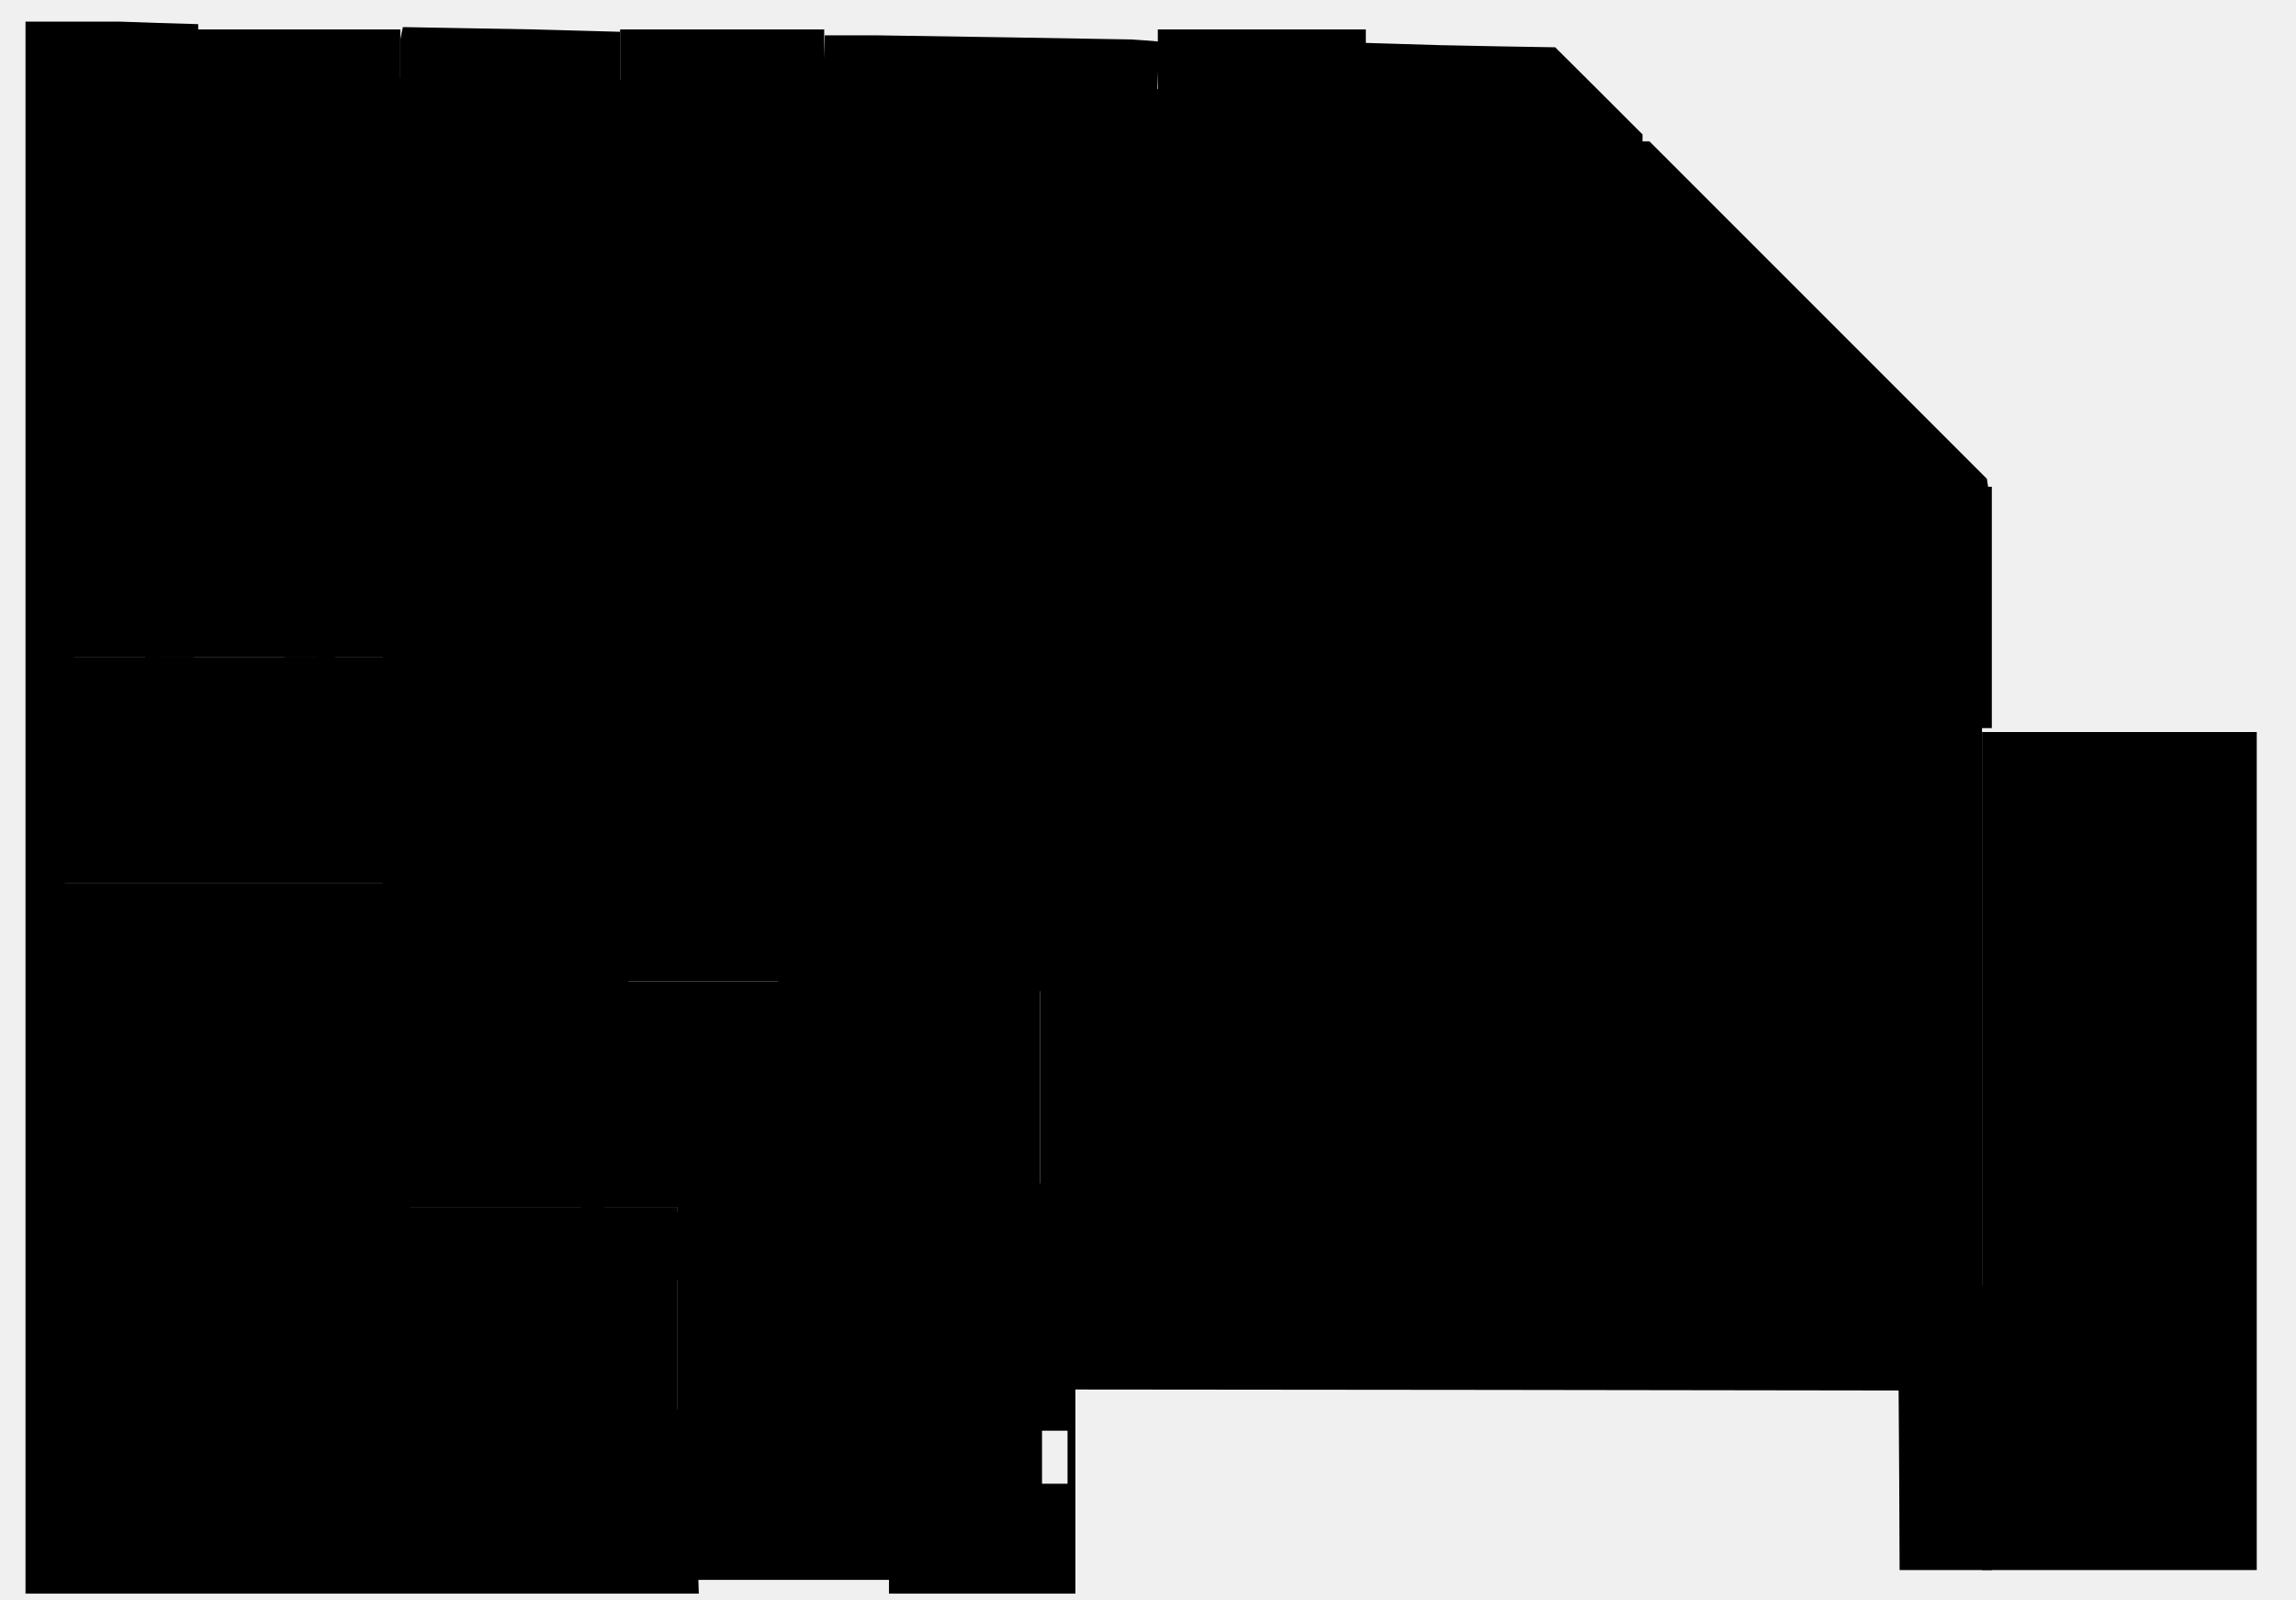
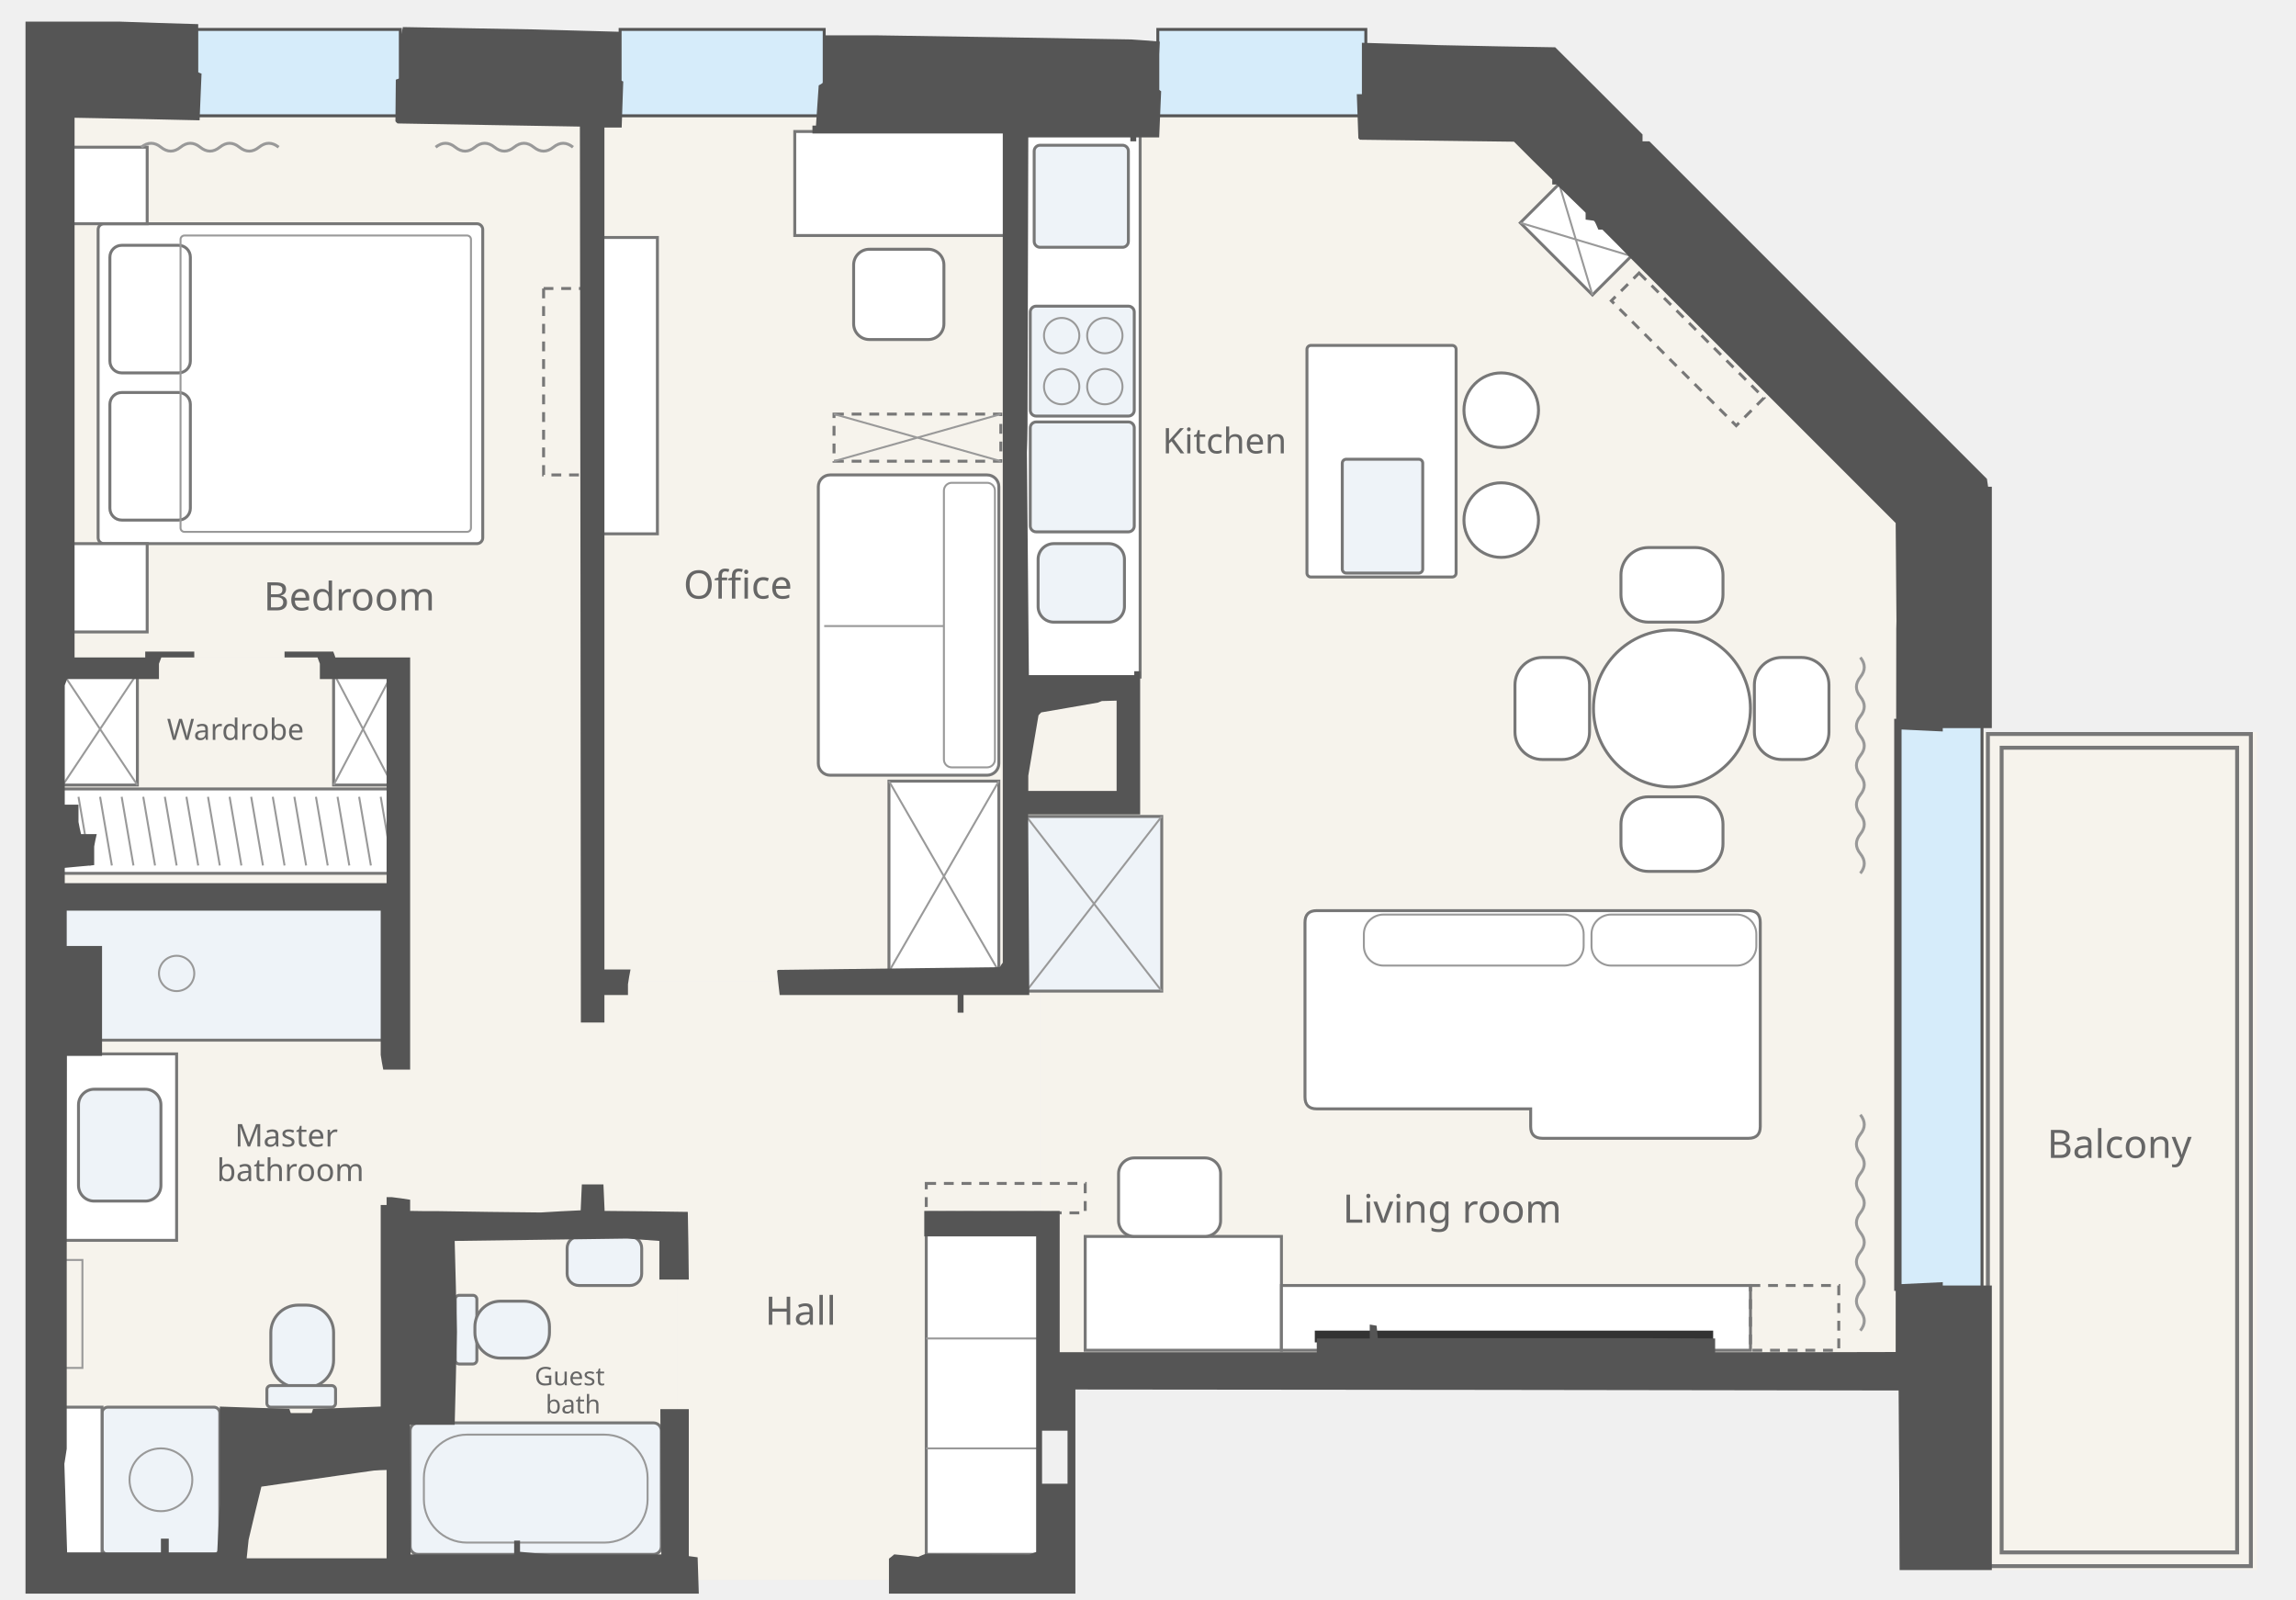
<svg xmlns="http://www.w3.org/2000/svg" viewBox="140 25 1170 815">
+   <style>
+     .room { fill: #f6f3ec; }
+     .wall { fill: #555; }
+     .window { fill: #d6ecfa; stroke: #555; stroke-width: 1.5; }
+     .balcony { fill: none; stroke: #777; stroke-width: 2; }
+     .furniture, .appliance, .dashed { fill: #fff; stroke: #777; stroke-width: 1.5; }
+     .appliance { fill: #eef3f8; }
+     .dashed { fill: none; stroke-dasharray: 5 4; }
+     .detail { fill: none; stroke: #999; stroke-width: 1; }
+     .tv { fill: #333; }
+     .curtain { fill: none; stroke: #999; stroke-width: 1.5; }
+     .label { font-family: sans-serif; fill: #666; text-anchor: middle; pointer-events: none; }
+   </style>
  <g id="rooms">
    <path id="room.bedroom" class="room" d="M170,80 H440 V360 H170 Z" />
    <path id="room.wardrobe" class="room" d="M170,360 H345 V475 H170 Z" />
    <path id="room.office" class="room" d="M440,80 H660 V525 H440 Z" />
    <path id="room.living_room" class="room" d="M655,80 H905 L1110,290 V715 H670 V530 H655 Z" />
    <path id="room.hall" class="room" d="M335,358 H445 V525 H670 V830 H485 V640 H335 Z" />
    <path id="room.master_bathroom" class="room" d="M165,475 H340 V825 H165 Z" />
    <path id="room.guest_bathroom" class="room" d="M340,640 H485 V825 H340 Z" />
    <path id="room.balcony" class="room" d="M1150,398 H1290 V825 H1150 Z" />
  </g>
  <g id="furniture">
    <rect class="furniture" x="190" y="139" width="196" height="163" rx="3" />
    <rect class="furniture" x="196" y="150" width="41" height="65" rx="6" />
    <rect class="furniture" x="196" y="225" width="41" height="65" rx="6" />
    <rect class="detail" x="232" y="145" width="148" height="151" rx="2" />
    <rect class="furniture" x="177" y="100" width="38" height="39" />
    <rect class="furniture" x="177" y="302" width="38" height="45" />
    <rect class="dashed" x="417" y="172" width="20" height="95" />
    <path class="curtain" d="M212,100 q5.0,-4 10,0 q5.0,4 10,0 q5.0,-4 10,0 q5.0,4 10,0 q5.0,-4 10,0 q5.0,4 10,0 q5.0,-4 10,0" />
    <path class="curtain" d="M362,100 q5.0,-4 10,0 q5.0,4 10,0 q5.0,-4 10,0 q5.0,4 10,0 q5.0,-4 10,0 q5.0,4 10,0 q5.0,-4 10,0" />
    <rect class="furniture" x="172" y="368" width="38" height="57" />
    <path class="detail" d="M172,368 L210,425 M210,368 L172,425" />
    <rect class="furniture" x="310" y="368" width="30" height="57" />
    <path class="detail" d="M310,368 L340,425 M340,368 L310,425" />
    <rect class="furniture" x="172" y="427" width="168" height="43" />
    <path class="detail" d="M180,431 l6,35" />
    <path class="detail" d="M191,431 l6,35" />
    <path class="detail" d="M202,431 l6,35" />
    <path class="detail" d="M213,431 l6,35" />
    <path class="detail" d="M224,431 l6,35" />
    <path class="detail" d="M235,431 l6,35" />
    <path class="detail" d="M246,431 l6,35" />
    <path class="detail" d="M257,431 l6,35" />
    <path class="detail" d="M268,431 l6,35" />
    <path class="detail" d="M279,431 l6,35" />
    <path class="detail" d="M290,431 l6,35" />
    <path class="detail" d="M301,431 l6,35" />
    <path class="detail" d="M312,431 l6,35" />
    <path class="detail" d="M323,431 l6,35" />
    <path class="detail" d="M334,431 l6,35" />
    <rect class="furniture" x="447" y="146" width="28" height="151" />
    <rect class="furniture" x="545" y="92" width="107" height="53" />
    <rect class="furniture" x="575" y="152" width="46" height="46" rx="8" />
    <rect class="dashed" x="565" y="236" width="85" height="24" />
    <path class="detail" d="M565,236 L650,260 M650,236 L565,260" />
    <rect class="furniture" x="557" y="267" width="92" height="153" rx="6" />
    <rect class="detail" x="621" y="271" width="26" height="145" rx="4" />
    <path class="detail" d="M560,344 H621" />
    <rect class="furniture" x="593" y="423" width="56" height="97" />
    <path class="detail" d="M593,423 L649,520 M649,423 L593,520" />
    <rect class="furniture" x="662" y="94" width="59" height="276" />
    <rect class="appliance" x="667" y="99" width="48" height="52" rx="3" />
    <rect class="appliance" x="665" y="181" width="53" height="56" rx="3" />
    <circle class="detail" cx="681" cy="196" r="9" />
    <circle class="detail" cx="681" cy="222" r="9" />
    <circle class="detail" cx="703" cy="196" r="9" />
    <circle class="detail" cx="703" cy="222" r="9" />
    <rect class="appliance" x="665" y="240" width="53" height="56" rx="3" />
    <rect class="appliance" x="669" y="302" width="44" height="40" rx="8" />
    <rect class="appliance" x="663" y="441" width="69" height="89" />
    <path class="detail" d="M663,441 L732,530 M732,441 L663,530" />
    <rect class="furniture" x="806" y="201" width="76" height="118" rx="2" />
    <rect class="appliance" x="824" y="259" width="41" height="58" rx="2" />
    <circle class="furniture" cx="905" cy="234" r="19" />
    <circle class="furniture" cx="905" cy="290" r="19" />
    <g transform="translate(943,147) rotate(45)">
      <rect class="furniture" x="-26" y="-14" width="52" height="28" />
      <path class="detail" d="M-26,-14 L26,14 M26,-14 L-26,14" />
    </g>
    <g transform="translate(1000,203) rotate(45)">
      <rect class="dashed" x="-45" y="-10" width="90" height="20" />
    </g>
    <rect class="furniture" x="966" y="304" width="52" height="38" rx="14" />
    <rect class="furniture" x="966" y="431" width="52" height="38" rx="14" />
    <rect class="furniture" x="912" y="360" width="38" height="52" rx="14" />
    <rect class="furniture" x="1034" y="360" width="38" height="52" rx="14" />
    <circle class="furniture" cx="992" cy="386" r="40" />
    <path class="furniture" d="M805,495 Q805,489 811,489 H1031 Q1037,489 1037,495 V599 Q1037,605 1031,605 H926 Q920,605 920,599 V590 H811 Q805,590 805,584 Z" />
    <rect class="detail" x="835" y="491" width="112" height="26" rx="10" />
    <rect class="detail" x="951" y="491" width="84" height="26" rx="10" />
    <rect class="furniture" x="693" y="655" width="100" height="58" />
    <rect class="furniture" x="710" y="615" width="52" height="40" rx="8" />
    <rect class="dashed" x="612" y="628" width="81" height="15" />
    <rect class="furniture" x="793" y="680" width="239" height="33" />
    <rect class="tv" x="810" y="703" width="203" height="6" />
    <rect class="dashed" x="1032" y="680" width="45" height="33" />
    <path class="curtain" d="M1088,360 q4,5.0 0,10 q-4,5.0 0,10 q4,5.0 0,10 q-4,5.0 0,10 q4,5.0 0,10 q-4,5.0 0,10 q4,5.0 0,10 q-4,5.0 0,10 q4,5.0 0,10 q-4,5.0 0,10 q4,5.0 0,10" />
    <path class="curtain" d="M1088,593 q4,5.0 0,10 q-4,5.0 0,10 q4,5.0 0,10 q-4,5.0 0,10 q4,5.0 0,10 q-4,5.0 0,10 q4,5.0 0,10 q-4,5.0 0,10 q4,5.0 0,10 q-4,5.0 0,10 q4,5.0 0,10" />
    <rect class="furniture" x="612" y="643" width="58" height="174" />
    <path class="detail" d="M612,707 H670 M612,763 H670" />
    <rect class="appliance" x="172" y="487" width="163" height="68" />
    <circle class="detail" cx="230" cy="521" r="9" />
    <rect class="furniture" x="172" y="562" width="58" height="95" />
    <rect class="appliance" x="180" y="580" width="42" height="57" rx="8" />
    <rect class="detail" x="172" y="667" width="10" height="55" />
    <rect class="appliance" x="278" y="690" width="32" height="42" rx="14" />
    <rect class="appliance" x="276" y="731" width="35" height="11" rx="2" />
    <rect class="appliance" x="192" y="742" width="60" height="75" rx="3" />
    <circle class="detail" cx="222" cy="779" r="16" />
    <rect class="furniture" x="172" y="742" width="20" height="75" />
    <rect class="appliance" x="349" y="750" width="128" height="67" rx="4" />
    <rect class="detail" x="356" y="756" width="114" height="55" rx="22" />
    <rect class="appliance" x="372" y="685" width="11" height="35" rx="2" />
    <rect class="appliance" x="382" y="688" width="38" height="29" rx="13" />
    <rect class="appliance" x="429" y="655" width="38" height="25" rx="6" />
  </g>
  <g id="windows">
    <rect class="window" x="240" y="40" width="104" height="44" />
    <rect class="window" x="456" y="40" width="104" height="44" />
    <rect class="window" x="730" y="40" width="106" height="44" />
    <rect class="window" x="1106" y="392" width="44" height="290" />
    <rect class="balcony" x="1153" y="399" width="134" height="424" />
    <rect class="balcony" x="1160" y="406" width="120" height="410" />
  </g>
  <path id="walls" class="wall" transform="translate(0,888) scale(0.1,-0.1)" d="M1530 4515 l0 -4005 1715 0 1716 0 -3 93 -3 92 -22 3 -23 3 0 375 0 374 -72 0 -73 0 2 -370 3 -370 -284 0 -283 0 -76 6 -77 7 0 28 0 29 -15 0 -15 0 0 -35 0 -35 -264 0 -264 0 -1 330 -2 330 114 0 114 0 6 238 5 237 -5 231 -6 231 439 6 439 6 83 -6 82 -6 0 -98 0 -99 75 0 75 0 -2 173 -3 172 -212 3 -212 2 -3 68 -3 67 -55 0 -55 0 -3 -66 -3 -66 -102 -5 -102 -6 -265 3 -265 4 -67 0 -68 1 0 29 0 28 -46 7 -47 6 -13 0 -14 0 0 -20 0 -20 -15 0 -15 0 0 -513 0 -514 -172 -6 -173 -6 -3 -11 -4 -10 -53 0 -53 0 -4 10 -3 11 -178 6 -177 6 0 -250 0 -250 -7 -121 -6 -122 -124 0 -123 0 0 35 0 35 -20 0 -20 0 0 -35 0 -35 -239 0 -239 0 -7 225 -7 226 6 38 6 39 0 1001 1 1001 89 0 90 0 0 280 0 280 -90 0 -90 0 0 90 0 90 800 0 800 0 0 -367 0 -368 6 -38 7 -37 68 0 69 0 0 1050 0 1050 -190 0 -191 0 -5 15 -6 15 -124 0 -124 0 0 -15 0 -15 84 0 84 0 6 -16 6 -16 0 -39 0 -39 170 0 170 0 0 -520 0 -520 -820 0 -820 0 0 39 0 39 75 7 75 7 0 48 0 47 6 32 7 31 -40 0 -40 0 -7 31 -6 31 0 44 0 44 -35 0 -35 0 0 304 0 304 6 16 6 16 234 0 234 0 0 39 0 39 6 16 6 16 84 0 84 0 0 15 0 15 -125 0 -125 0 0 -15 0 -15 -180 0 -180 0 0 1375 0 1375 319 -6 318 -7 5 119 5 119 -9 3 -8 4 0 122 0 123 -202 6 -203 7 -237 0 -238 0 0 -4005z m1840 -3600 l0 -225 -356 0 -357 0 5 48 5 47 32 135 33 135 201 29 202 29 85 12 85 12 33 2 32 1 0 -225z M3446 8460 l-6 -32 0 -98 0 -98 -12 -4 -11 -4 -1 -106 -1 -106 5 -6 6 -5 464 -8 465 -8 3 -2282 2 -2283 60 0 60 0 0 70 0 70 60 0 60 0 0 28 0 27 6 38 7 37 -67 0 -66 0 0 2145 0 2145 44 0 44 0 4 118 4 117 -8 3 -8 4 0 123 0 123 -217 6 -218 6 -336 6 -336 6 -7 -32z M5598 8329 l-5 -121 -10 -7 -11 -6 -7 -102 -7 -103 -9 0 -9 0 0 -20 0 -20 485 0 485 0 0 -2112 0 -2113 -8 -11 -7 -12 -565 -7 -565 -7 -3 -2 -2 -3 6 -61 7 -62 453 0 454 0 0 -45 0 -45 15 0 15 0 0 45 0 45 168 0 167 0 -3 460 -3 460 286 0 285 0 0 365 0 365 -15 0 -15 0 0 -10 0 -10 -268 0 -269 0 -5 568 -5 567 2 65 1 65 2 738 2 737 260 0 260 0 0 -10 0 -10 15 0 15 0 0 10 0 10 59 0 58 0 5 118 5 117 -10 7 -10 6 6 120 7 120 -73 6 -72 5 -650 11 -650 10 -131 0 -131 0 -5 -121z m1492 -3499 l0 -230 -225 0 -225 0 0 39 0 39 26 154 26 153 7 8 7 7 145 25 144 25 10 4 10 4 38 1 37 1 0 -230z M8340 8281 l0 -131 -13 0 -13 0 4 -112 4 -113 4 -3 3 -4 393 -5 393 -5 97 -97 98 -96 0 -12 0 -13 11 0 11 0 74 -72 74 -71 0 -18 0 -18 23 -3 22 -3 10 -22 10 -23 11 0 10 0 77 -77 76 -78 671 -670 670 -670 2 -250 2 -250 -1 -40 0 -40 -2 -1822 -1 -1822 -460 -1 -460 0 0 35 0 35 -227 1 -228 1 -632 0 -632 0 -3 31 -3 32 -17 3 -18 3 0 -35 0 -36 -135 0 -135 0 0 -35 0 -35 -655 0 -655 0 0 360 0 360 -345 0 -345 0 0 -65 0 -65 285 0 285 0 0 -804 0 -804 -17 -6 -17 -7 -266 1 -265 2 -18 -7 -18 -8 -61 7 -61 6 -13 -11 -14 -11 0 -89 0 -89 475 0 475 0 0 520 0 520 2098 -2 2097 -3 3 -457 2 -458 235 0 235 0 0 725 0 725 -125 0 -125 0 0 8 0 9 -105 -5 -105 -5 0 1413 0 1413 105 -5 105 -5 0 9 0 8 125 0 125 0 0 615 0 615 -9 0 -10 0 -3 20 -3 20 -860 860 -860 860 -17 0 -18 0 0 18 0 17 -222 222 -223 222 -295 5 -295 6 -197 6 -198 6 0 -131z m-1500 -7076 l0 -135 -65 0 -65 0 0 135 0 135 65 0 65 0 0 -135z" />
  <g id="labels">
    <text class="label" x="318" y="336" font-size="20" dy="0.0em">
      <tspan x="318" dy="0em">Bedroom</tspan>
    </text>
    <text class="label" x="260" y="402" font-size="15" dy="0.0em">
      <tspan x="260" dy="0em">Wardrobe</tspan>
    </text>
    <text class="label" x="516" y="330" font-size="20" dy="0.0em">
      <tspan x="516" dy="0em">Office</tspan>
    </text>
    <text class="label" x="764" y="256" font-size="18" dy="0.0em">
      <tspan x="764" dy="0em">Kitchen</tspan>
    </text>
    <text class="label" x="880" y="648" font-size="20" dy="0.0em">
      <tspan x="880" dy="0em">Living room</tspan>
    </text>
    <text class="label" x="288" y="618" font-size="16" dy="-0.55em">
      <tspan x="288" dy="0em">Master</tspan>
      <tspan x="288" dy="1.1em">bathroom</tspan>
    </text>
    <text class="label" x="432" y="738" font-size="13" dy="-0.55em">
      <tspan x="432" dy="0em">Guest</tspan>
      <tspan x="432" dy="1.1em">bath</tspan>
    </text>
    <text class="label" x="548" y="700" font-size="20" dy="0.0em">
      <tspan x="548" dy="0em">Hall</tspan>
    </text>
    <text class="label" x="1220" y="615" font-size="20" dy="0.0em">
      <tspan x="1220" dy="0em">Balcony</tspan>
    </text>
  </g>
</svg>
